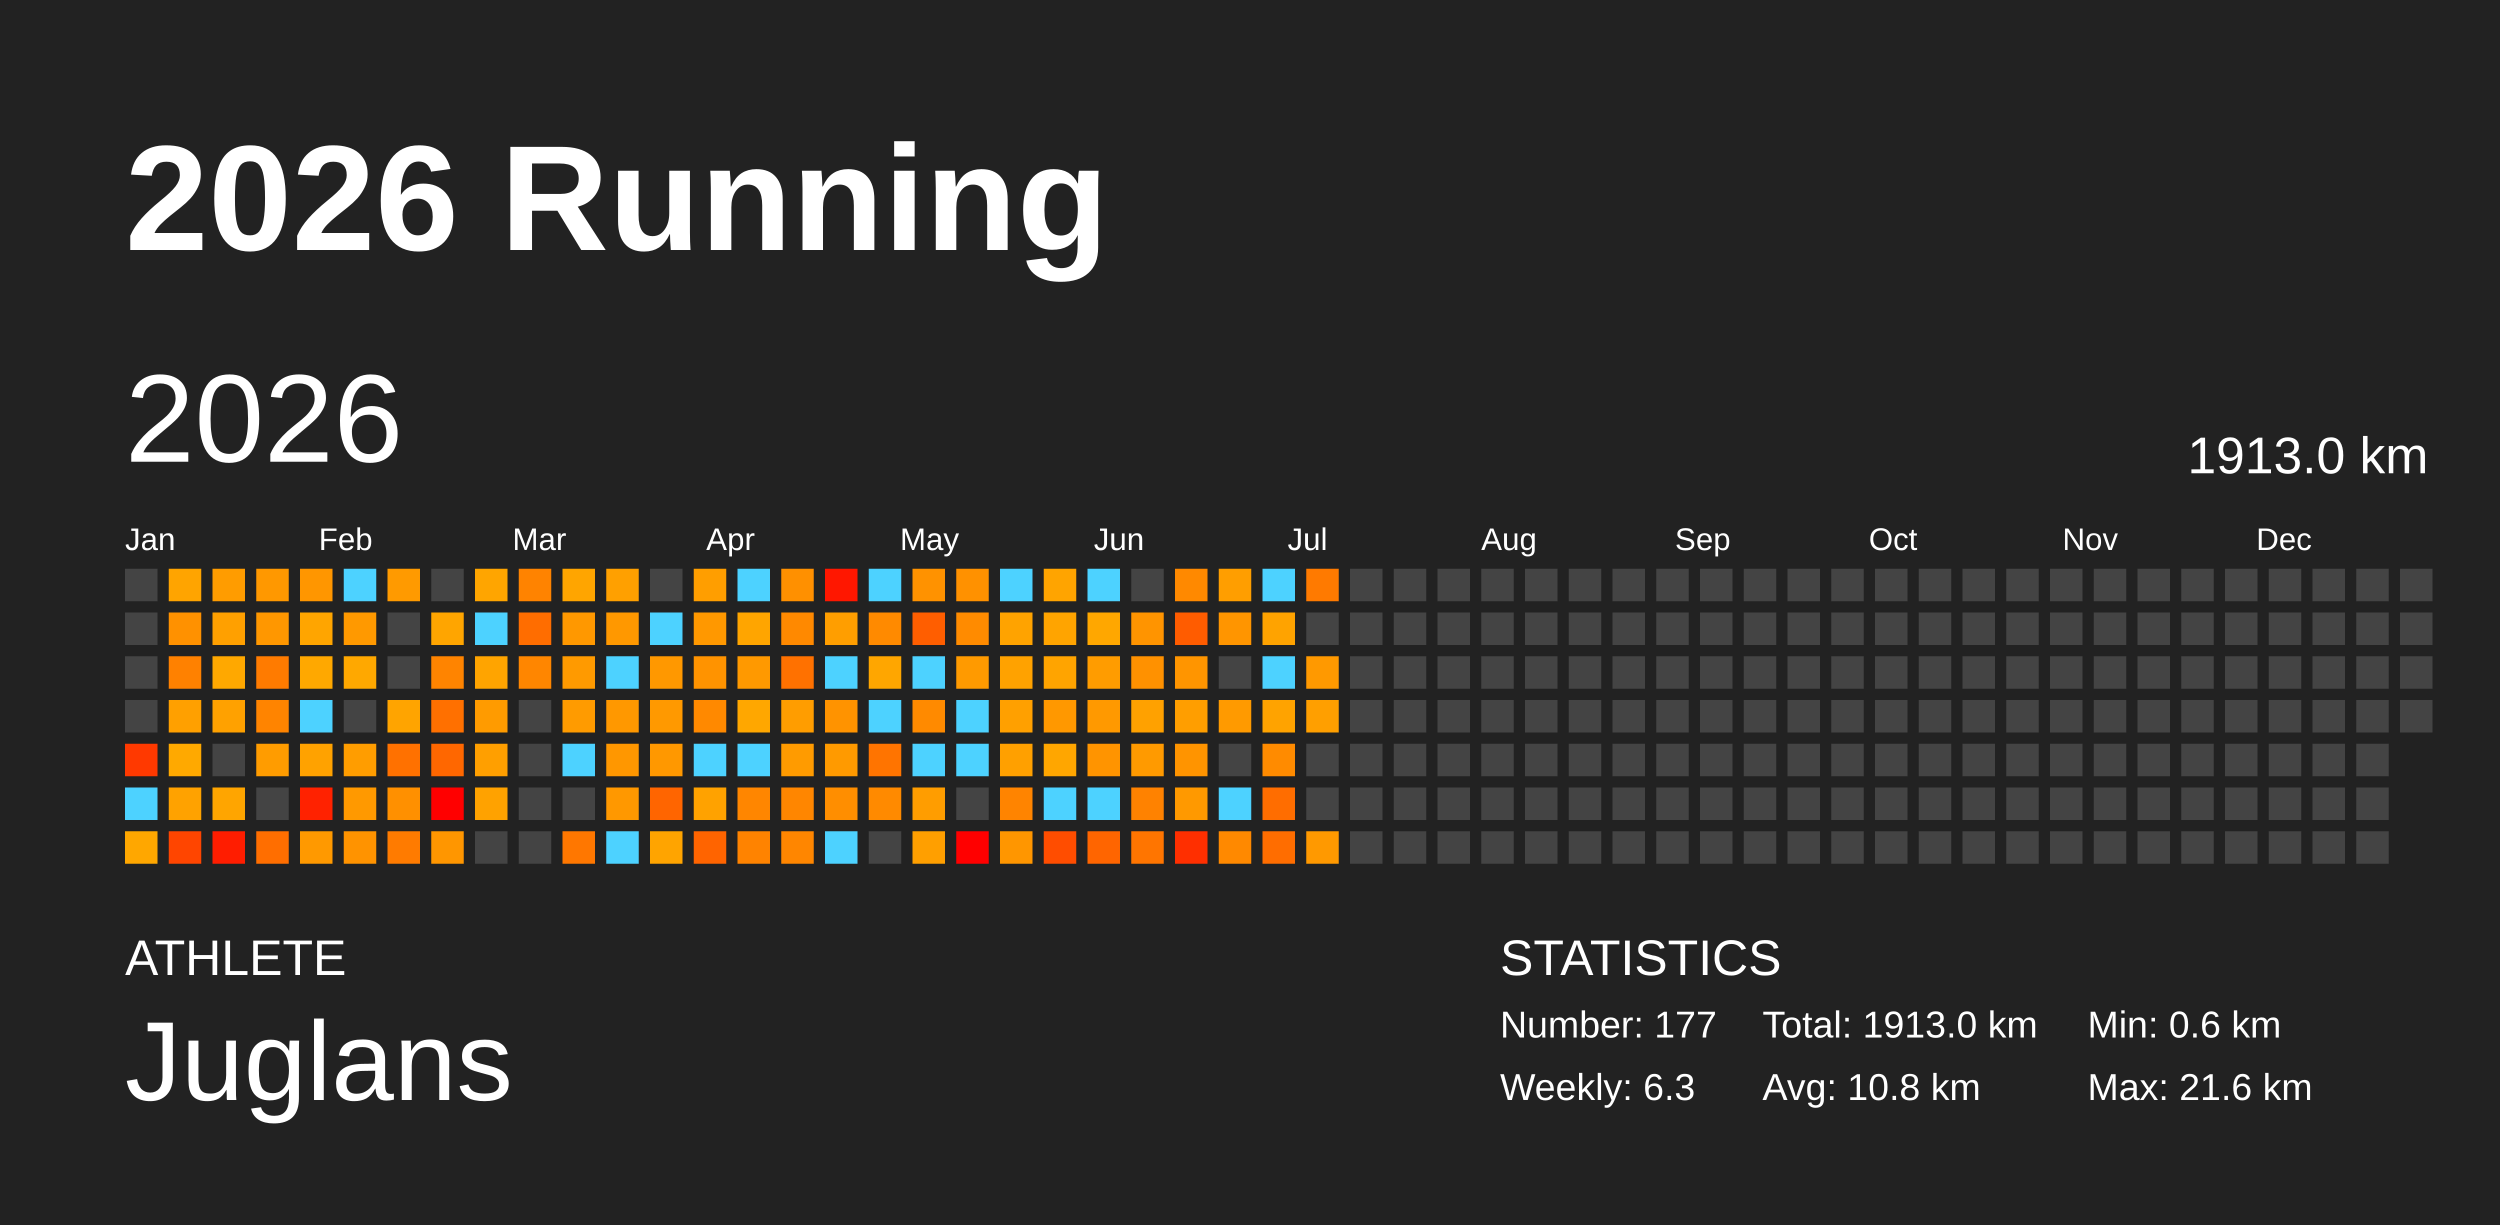
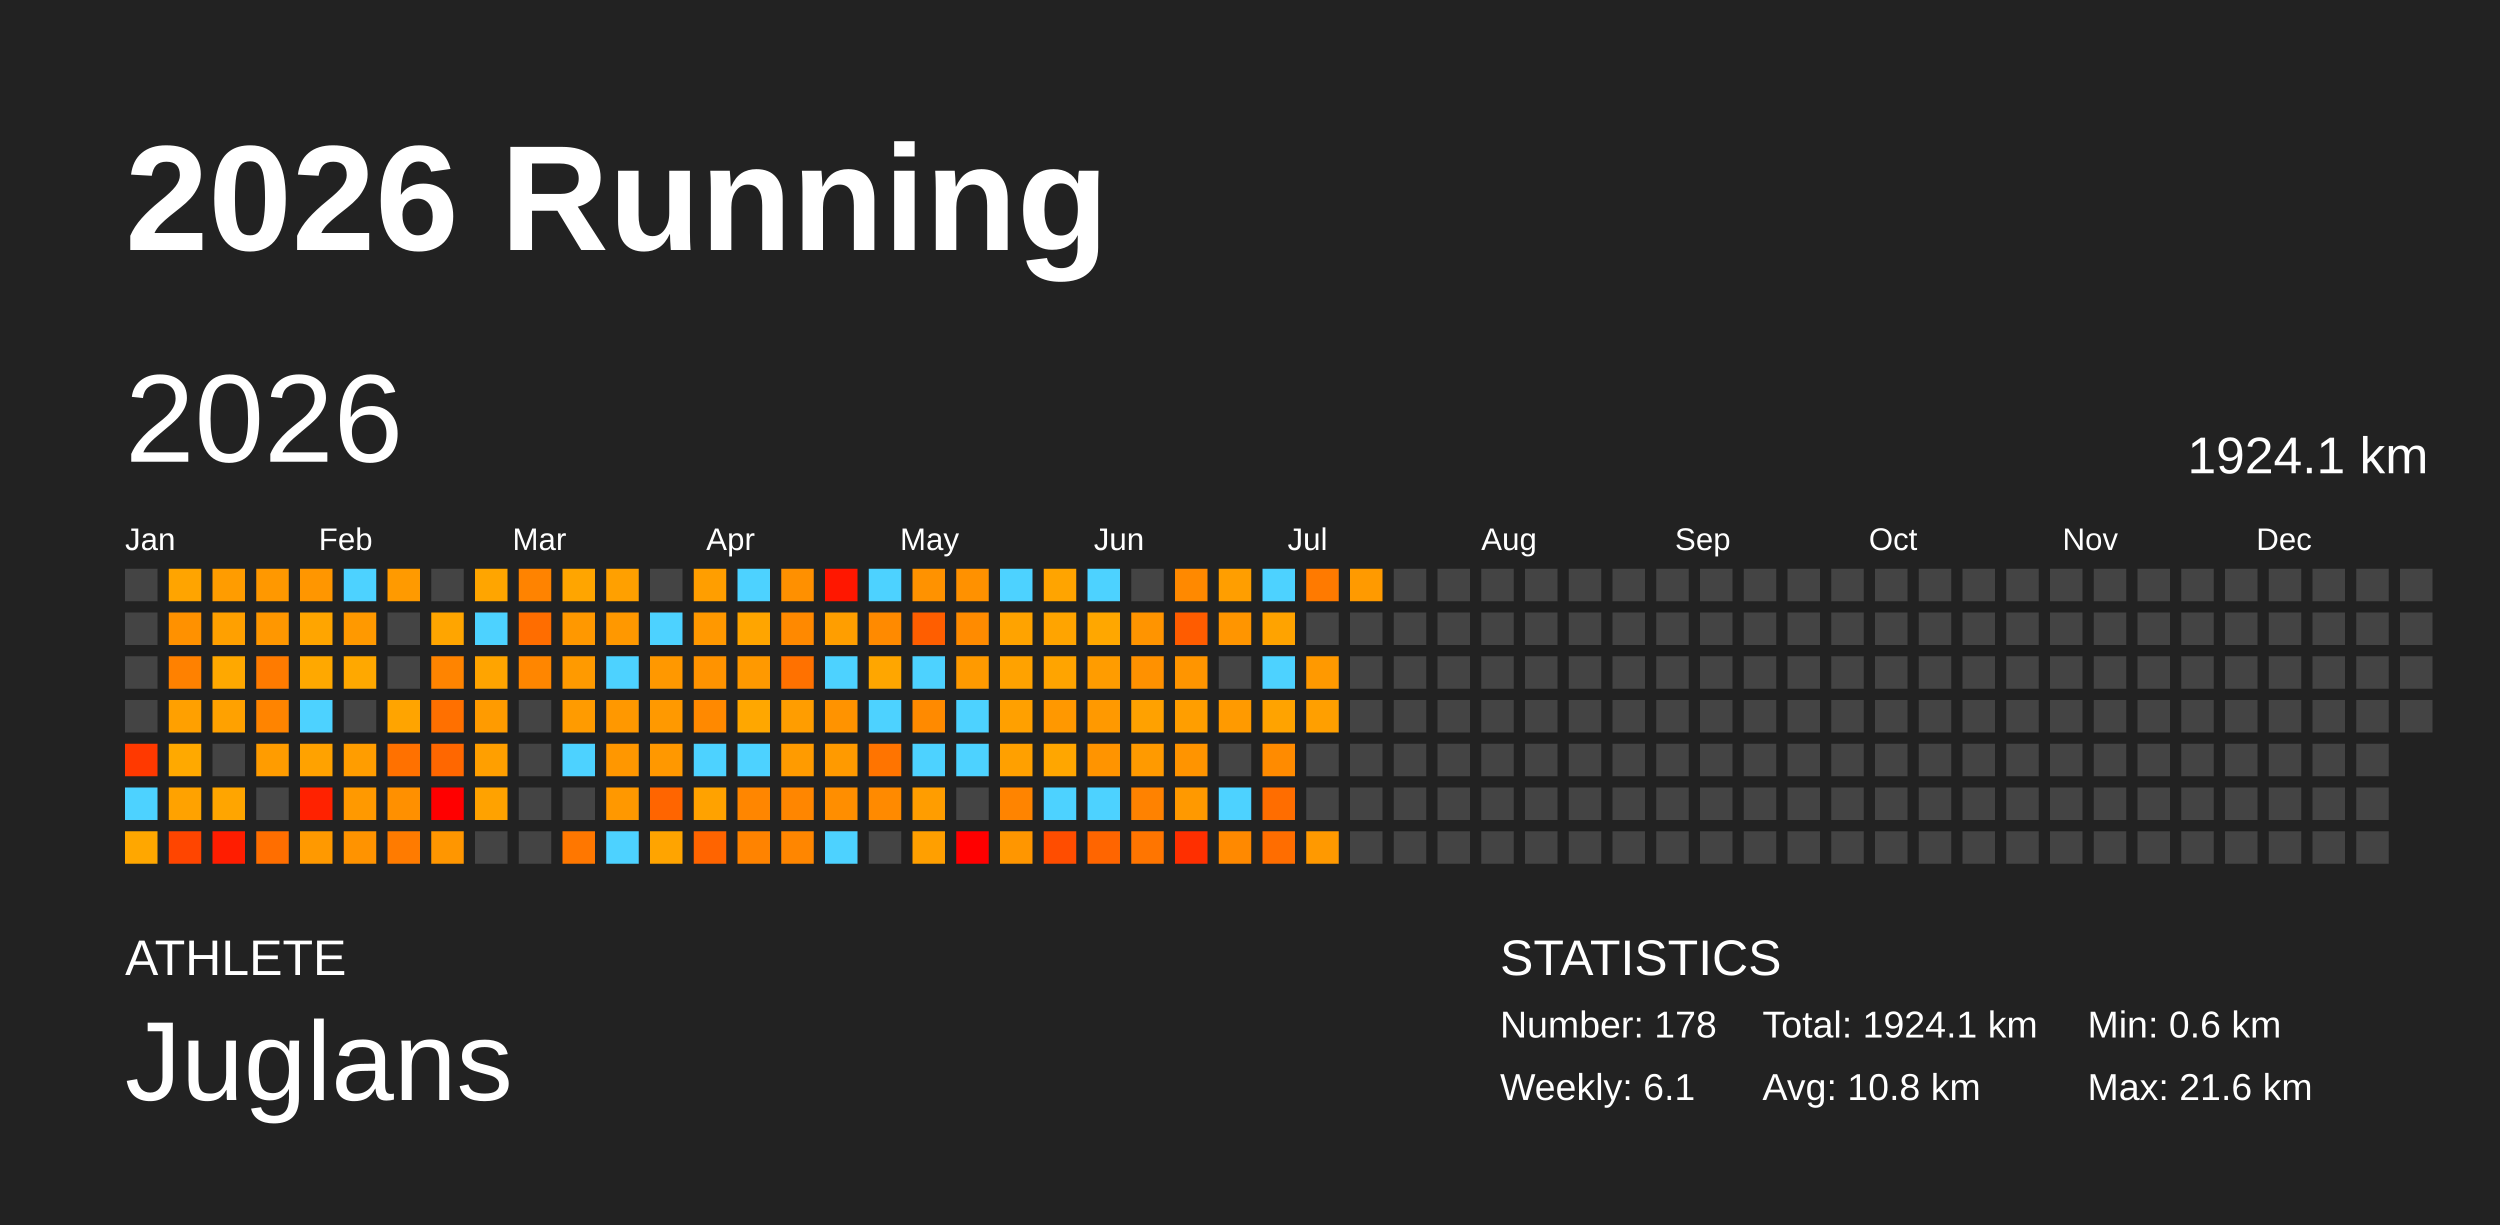
<svg xmlns="http://www.w3.org/2000/svg" baseProfile="full" height="98mm" version="1.1" viewBox="0,0,200,98" width="200mm">
  <defs />
  <rect fill="#222222" height="98" width="200" x="0" y="0" />
  <text fill="#FFFFFF" style="font-size:12px; font-family:Arial; font-weight:bold;" x="10" y="20">2026 Running</text>
  <text fill="#FFFFFF" style="font-size:4px; font-family:Arial" x="10" y="78">ATHLETE</text>
  <text fill="#FFFFFF" style="font-size:9px; font-family:Arial" x="10" y="88">Juglans</text>
  <text fill="#FFFFFF" style="font-size:4px; font-family:Arial" x="120" y="78">STATISTICS</text>
-   <text fill="#FFFFFF" style="font-size:3px; font-family:Arial" x="120" y="83">Number: 177</text>
-   <text fill="#FFFFFF" style="font-size:3px; font-family:Arial" x="120" y="88">Weekly: 6.3</text>
-   <text fill="#FFFFFF" style="font-size:3px; font-family:Arial" x="141" y="83">Total: 1913.0 km</text>
+   <text fill="#FFFFFF" style="font-size:3px; font-family:Arial" x="120" y="83">Number: 178</text>
+   <text fill="#FFFFFF" style="font-size:3px; font-family:Arial" x="120" y="88">Weekly: 6.1</text>
+   <text fill="#FFFFFF" style="font-size:3px; font-family:Arial" x="141" y="83">Total: 1924.1 km</text>
  <text fill="#FFFFFF" style="font-size:3px; font-family:Arial" x="141" y="88">Avg: 10.8 km</text>
  <text fill="#FFFFFF" style="font-size:3px; font-family:Arial" x="167" y="83">Min: 0.6 km</text>
  <text fill="#FFFFFF" style="font-size:3px; font-family:Arial" x="167" y="88">Max: 21.6 km</text>
  <text dominant-baseline="hanging" fill="#FFFFFF" style="font-size:10.0px; font-family:Arial;" x="10" y="30">2026</text>
-   <text dominant-baseline="hanging" fill="#FFFFFF" style="font-size:4.125px; font-family:Arial;" x="175" y="35">1913.0 km</text>
+   <text dominant-baseline="hanging" fill="#FFFFFF" style="font-size:4.125px; font-family:Arial;" x="175" y="35">1924.1 km</text>
  <text fill="#FFFFFF" style="font-size:2.5px; font-family:Arial" x="10.0" y="44">Jan</text>
  <text fill="#FFFFFF" style="font-size:2.5px; font-family:Arial" x="25.5" y="44">Feb</text>
  <text fill="#FFFFFF" style="font-size:2.5px; font-family:Arial" x="41.0" y="44">Mar</text>
  <text fill="#FFFFFF" style="font-size:2.5px; font-family:Arial" x="56.5" y="44">Apr</text>
  <text fill="#FFFFFF" style="font-size:2.5px; font-family:Arial" x="72.0" y="44">May</text>
  <text fill="#FFFFFF" style="font-size:2.5px; font-family:Arial" x="87.5" y="44">Jun</text>
  <text fill="#FFFFFF" style="font-size:2.5px; font-family:Arial" x="103.0" y="44">Jul</text>
  <text fill="#FFFFFF" style="font-size:2.5px; font-family:Arial" x="118.5" y="44">Aug</text>
  <text fill="#FFFFFF" style="font-size:2.5px; font-family:Arial" x="134.0" y="44">Sep</text>
  <text fill="#FFFFFF" style="font-size:2.5px; font-family:Arial" x="149.5" y="44">Oct</text>
  <text fill="#FFFFFF" style="font-size:2.5px; font-family:Arial" x="165.0" y="44">Nov</text>
  <text fill="#FFFFFF" style="font-size:2.5px; font-family:Arial" x="180.5" y="44">Dec</text>
  <rect fill="#444444" height="2.6" width="2.6" x="10.0" y="45.5" />
  <rect fill="#444444" height="2.6" width="2.6" x="10.0" y="49.0" />
  <rect fill="#444444" height="2.6" width="2.6" x="10.0" y="52.5" />
  <rect fill="#444444" height="2.6" width="2.6" x="10.0" y="56.0" />
  <rect fill="#ff3900" height="2.6" width="2.6" x="10.0" y="59.5" />
  <rect fill="#4dd2ff" height="2.6" width="2.6" x="10.0" y="63.0" />
  <rect fill="#ffa700" height="2.6" width="2.6" x="10.0" y="66.5" />
  <rect fill="#ffa400" height="2.6" width="2.6" x="13.5" y="45.5" />
  <rect fill="#ff9100" height="2.6" width="2.6" x="13.5" y="49.0" />
  <rect fill="#ff8100" height="2.6" width="2.6" x="13.5" y="52.5" />
  <rect fill="#ffa000" height="2.6" width="2.6" x="13.5" y="56.0" />
  <rect fill="#ffa900" height="2.6" width="2.6" x="13.5" y="59.5" />
  <rect fill="#ffa200" height="2.6" width="2.6" x="13.5" y="63.0" />
  <rect fill="#ff4500" height="2.6" width="2.6" x="13.5" y="66.5" />
  <rect fill="#ff9c00" height="2.6" width="2.6" x="17.0" y="45.5" />
  <rect fill="#ffa000" height="2.6" width="2.6" x="17.0" y="49.0" />
  <rect fill="#ffa800" height="2.6" width="2.6" x="17.0" y="52.5" />
  <rect fill="#ffa100" height="2.6" width="2.6" x="17.0" y="56.0" />
  <rect fill="#444444" height="2.6" width="2.6" x="17.0" y="59.5" />
  <rect fill="#ffa500" height="2.6" width="2.6" x="17.0" y="63.0" />
  <rect fill="#ff1d00" height="2.6" width="2.6" x="17.0" y="66.5" />
  <rect fill="#ff9800" height="2.6" width="2.6" x="20.5" y="45.5" />
  <rect fill="#ff9700" height="2.6" width="2.6" x="20.5" y="49.0" />
  <rect fill="#ff7b00" height="2.6" width="2.6" x="20.5" y="52.5" />
  <rect fill="#ff8400" height="2.6" width="2.6" x="20.5" y="56.0" />
  <rect fill="#ff9c00" height="2.6" width="2.6" x="20.5" y="59.5" />
  <rect fill="#444444" height="2.6" width="2.6" x="20.5" y="63.0" />
  <rect fill="#ff6e00" height="2.6" width="2.6" x="20.5" y="66.5" />
  <rect fill="#ff9600" height="2.6" width="2.6" x="24.0" y="45.5" />
  <rect fill="#ffa500" height="2.6" width="2.6" x="24.0" y="49.0" />
  <rect fill="#ffa800" height="2.6" width="2.6" x="24.0" y="52.5" />
  <rect fill="#4dd2ff" height="2.6" width="2.6" x="24.0" y="56.0" />
  <rect fill="#ffa200" height="2.6" width="2.6" x="24.0" y="59.5" />
  <rect fill="#ff2200" height="2.6" width="2.6" x="24.0" y="63.0" />
  <rect fill="#ff9900" height="2.6" width="2.6" x="24.0" y="66.5" />
  <rect fill="#4dd2ff" height="2.6" width="2.6" x="27.5" y="45.5" />
  <rect fill="#ff9900" height="2.6" width="2.6" x="27.5" y="49.0" />
  <rect fill="#ffa800" height="2.6" width="2.6" x="27.5" y="52.5" />
  <rect fill="#444444" height="2.6" width="2.6" x="27.5" y="56.0" />
  <rect fill="#ff9d00" height="2.6" width="2.6" x="27.5" y="59.5" />
  <rect fill="#ff9900" height="2.6" width="2.6" x="27.5" y="63.0" />
  <rect fill="#ff9300" height="2.6" width="2.6" x="27.5" y="66.5" />
  <rect fill="#ff9a00" height="2.6" width="2.6" x="31.0" y="45.5" />
  <rect fill="#444444" height="2.6" width="2.6" x="31.0" y="49.0" />
  <rect fill="#444444" height="2.6" width="2.6" x="31.0" y="52.5" />
  <rect fill="#ffa400" height="2.6" width="2.6" x="31.0" y="56.0" />
  <rect fill="#ff7100" height="2.6" width="2.6" x="31.0" y="59.5" />
  <rect fill="#ff9000" height="2.6" width="2.6" x="31.0" y="63.0" />
  <rect fill="#ff7b00" height="2.6" width="2.6" x="31.0" y="66.5" />
  <rect fill="#444444" height="2.6" width="2.6" x="34.5" y="45.5" />
  <rect fill="#ffa500" height="2.6" width="2.6" x="34.5" y="49.0" />
  <rect fill="#ff8400" height="2.6" width="2.6" x="34.5" y="52.5" />
  <rect fill="#ff7000" height="2.6" width="2.6" x="34.5" y="56.0" />
  <rect fill="#ff6700" height="2.6" width="2.6" x="34.5" y="59.5" />
  <rect fill="red" height="2.6" width="2.6" x="34.5" y="63.0" />
  <rect fill="#ff9600" height="2.6" width="2.6" x="34.5" y="66.5" />
  <rect fill="#ffa500" height="2.6" width="2.6" x="38.0" y="45.5" />
  <rect fill="#4dd2ff" height="2.6" width="2.6" x="38.0" y="49.0" />
  <rect fill="#ffa400" height="2.6" width="2.6" x="38.0" y="52.5" />
  <rect fill="#ff9b00" height="2.6" width="2.6" x="38.0" y="56.0" />
  <rect fill="#ff9f00" height="2.6" width="2.6" x="38.0" y="59.5" />
  <rect fill="#ffa200" height="2.6" width="2.6" x="38.0" y="63.0" />
  <rect fill="#444444" height="2.6" width="2.6" x="38.0" y="66.5" />
  <rect fill="#ff8300" height="2.6" width="2.6" x="41.5" y="45.5" />
  <rect fill="#ff6d00" height="2.6" width="2.6" x="41.5" y="49.0" />
  <rect fill="#ff8600" height="2.6" width="2.6" x="41.5" y="52.5" />
  <rect fill="#444444" height="2.6" width="2.6" x="41.5" y="56.0" />
  <rect fill="#444444" height="2.6" width="2.6" x="41.5" y="59.5" />
  <rect fill="#444444" height="2.6" width="2.6" x="41.5" y="63.0" />
  <rect fill="#444444" height="2.6" width="2.6" x="41.5" y="66.5" />
  <rect fill="#ffa500" height="2.6" width="2.6" x="45.0" y="45.5" />
  <rect fill="#ff9800" height="2.6" width="2.6" x="45.0" y="49.0" />
  <rect fill="#ff9a00" height="2.6" width="2.6" x="45.0" y="52.5" />
  <rect fill="#ff9b00" height="2.6" width="2.6" x="45.0" y="56.0" />
  <rect fill="#4dd2ff" height="2.6" width="2.6" x="45.0" y="59.5" />
  <rect fill="#444444" height="2.6" width="2.6" x="45.0" y="63.0" />
  <rect fill="#ff7700" height="2.6" width="2.6" x="45.0" y="66.5" />
  <rect fill="#ffa000" height="2.6" width="2.6" x="48.5" y="45.5" />
  <rect fill="#ff9800" height="2.6" width="2.6" x="48.5" y="49.0" />
  <rect fill="#4dd2ff" height="2.6" width="2.6" x="48.5" y="52.5" />
  <rect fill="#ff9800" height="2.6" width="2.6" x="48.5" y="56.0" />
  <rect fill="#ff9700" height="2.6" width="2.6" x="48.5" y="59.5" />
  <rect fill="#ff9800" height="2.6" width="2.6" x="48.5" y="63.0" />
  <rect fill="#4dd2ff" height="2.6" width="2.6" x="48.5" y="66.5" />
  <rect fill="#444444" height="2.6" width="2.6" x="52.0" y="45.5" />
  <rect fill="#4dd2ff" height="2.6" width="2.6" x="52.0" y="49.0" />
  <rect fill="#ff9800" height="2.6" width="2.6" x="52.0" y="52.5" />
  <rect fill="#ff9900" height="2.6" width="2.6" x="52.0" y="56.0" />
  <rect fill="#ff9800" height="2.6" width="2.6" x="52.0" y="59.5" />
  <rect fill="#ff6500" height="2.6" width="2.6" x="52.0" y="63.0" />
  <rect fill="#ffa400" height="2.6" width="2.6" x="52.0" y="66.5" />
  <rect fill="#ff9e00" height="2.6" width="2.6" x="55.5" y="45.5" />
  <rect fill="#ff9800" height="2.6" width="2.6" x="55.5" y="49.0" />
  <rect fill="#ff9300" height="2.6" width="2.6" x="55.5" y="52.5" />
  <rect fill="#ff8900" height="2.6" width="2.6" x="55.5" y="56.0" />
  <rect fill="#4dd2ff" height="2.6" width="2.6" x="55.5" y="59.5" />
  <rect fill="#ffa200" height="2.6" width="2.6" x="55.5" y="63.0" />
  <rect fill="#ff6400" height="2.6" width="2.6" x="55.5" y="66.5" />
  <rect fill="#4dd2ff" height="2.6" width="2.6" x="59.0" y="45.5" />
  <rect fill="#ffa500" height="2.6" width="2.6" x="59.0" y="49.0" />
  <rect fill="#ff9900" height="2.6" width="2.6" x="59.0" y="52.5" />
  <rect fill="#ffa700" height="2.6" width="2.6" x="59.0" y="56.0" />
  <rect fill="#4dd2ff" height="2.6" width="2.6" x="59.0" y="59.5" />
  <rect fill="#ff8600" height="2.6" width="2.6" x="59.0" y="63.0" />
  <rect fill="#ff8300" height="2.6" width="2.6" x="59.0" y="66.5" />
  <rect fill="#ff9000" height="2.6" width="2.6" x="62.5" y="45.5" />
  <rect fill="#ff8900" height="2.6" width="2.6" x="62.5" y="49.0" />
  <rect fill="#ff7100" height="2.6" width="2.6" x="62.5" y="52.5" />
  <rect fill="#ff9d00" height="2.6" width="2.6" x="62.5" y="56.0" />
  <rect fill="#ff9b00" height="2.6" width="2.6" x="62.5" y="59.5" />
  <rect fill="#ff8600" height="2.6" width="2.6" x="62.5" y="63.0" />
  <rect fill="#ff8600" height="2.6" width="2.6" x="62.5" y="66.5" />
  <rect fill="#ff1700" height="2.6" width="2.6" x="66.0" y="45.5" />
  <rect fill="#ff9e00" height="2.6" width="2.6" x="66.0" y="49.0" />
  <rect fill="#4dd2ff" height="2.6" width="2.6" x="66.0" y="52.5" />
  <rect fill="#ff9300" height="2.6" width="2.6" x="66.0" y="56.0" />
  <rect fill="#ff9a00" height="2.6" width="2.6" x="66.0" y="59.5" />
  <rect fill="#ff8e00" height="2.6" width="2.6" x="66.0" y="63.0" />
  <rect fill="#4dd2ff" height="2.6" width="2.6" x="66.0" y="66.5" />
  <rect fill="#4dd2ff" height="2.6" width="2.6" x="69.5" y="45.5" />
  <rect fill="#ff8a00" height="2.6" width="2.6" x="69.5" y="49.0" />
  <rect fill="#ffa600" height="2.6" width="2.6" x="69.5" y="52.5" />
  <rect fill="#4dd2ff" height="2.6" width="2.6" x="69.5" y="56.0" />
  <rect fill="#ff7400" height="2.6" width="2.6" x="69.5" y="59.5" />
  <rect fill="#ff8a00" height="2.6" width="2.6" x="69.5" y="63.0" />
  <rect fill="#444444" height="2.6" width="2.6" x="69.5" y="66.5" />
  <rect fill="#ff9200" height="2.6" width="2.6" x="73.0" y="45.5" />
  <rect fill="#ff5e00" height="2.6" width="2.6" x="73.0" y="49.0" />
  <rect fill="#4dd2ff" height="2.6" width="2.6" x="73.0" y="52.5" />
  <rect fill="#ff8a00" height="2.6" width="2.6" x="73.0" y="56.0" />
  <rect fill="#4dd2ff" height="2.6" width="2.6" x="73.0" y="59.5" />
  <rect fill="#ff9d00" height="2.6" width="2.6" x="73.0" y="63.0" />
  <rect fill="#ff9f00" height="2.6" width="2.6" x="73.0" y="66.5" />
  <rect fill="#ff9100" height="2.6" width="2.6" x="76.5" y="45.5" />
  <rect fill="#ff8b00" height="2.6" width="2.6" x="76.5" y="49.0" />
  <rect fill="#ff9a00" height="2.6" width="2.6" x="76.5" y="52.5" />
  <rect fill="#4dd2ff" height="2.6" width="2.6" x="76.5" y="56.0" />
  <rect fill="#4dd2ff" height="2.6" width="2.6" x="76.5" y="59.5" />
  <rect fill="#444444" height="2.6" width="2.6" x="76.5" y="63.0" />
  <rect fill="red" height="2.6" width="2.6" x="76.5" y="66.5" />
  <rect fill="#4dd2ff" height="2.6" width="2.6" x="80.0" y="45.5" />
  <rect fill="#ffa300" height="2.6" width="2.6" x="80.0" y="49.0" />
  <rect fill="#ffa200" height="2.6" width="2.6" x="80.0" y="52.5" />
  <rect fill="#ffa000" height="2.6" width="2.6" x="80.0" y="56.0" />
  <rect fill="#ffa000" height="2.6" width="2.6" x="80.0" y="59.5" />
  <rect fill="#ff8400" height="2.6" width="2.6" x="80.0" y="63.0" />
  <rect fill="#ff9600" height="2.6" width="2.6" x="80.0" y="66.5" />
  <rect fill="#ffa400" height="2.6" width="2.6" x="83.5" y="45.5" />
  <rect fill="#ffa400" height="2.6" width="2.6" x="83.5" y="49.0" />
  <rect fill="#ffa400" height="2.6" width="2.6" x="83.5" y="52.5" />
  <rect fill="#ff9800" height="2.6" width="2.6" x="83.5" y="56.0" />
  <rect fill="#ffa600" height="2.6" width="2.6" x="83.5" y="59.5" />
  <rect fill="#4dd2ff" height="2.6" width="2.6" x="83.5" y="63.0" />
  <rect fill="#ff4d00" height="2.6" width="2.6" x="83.5" y="66.5" />
  <rect fill="#4dd2ff" height="2.6" width="2.6" x="87.0" y="45.5" />
  <rect fill="#ffa700" height="2.6" width="2.6" x="87.0" y="49.0" />
  <rect fill="#ff9c00" height="2.6" width="2.6" x="87.0" y="52.5" />
  <rect fill="#ff9900" height="2.6" width="2.6" x="87.0" y="56.0" />
  <rect fill="#ff9400" height="2.6" width="2.6" x="87.0" y="59.5" />
  <rect fill="#4dd2ff" height="2.6" width="2.6" x="87.0" y="63.0" />
  <rect fill="#ff6500" height="2.6" width="2.6" x="87.0" y="66.5" />
  <rect fill="#444444" height="2.6" width="2.6" x="90.5" y="45.5" />
  <rect fill="#ff9400" height="2.6" width="2.6" x="90.5" y="49.0" />
  <rect fill="#ff9100" height="2.6" width="2.6" x="90.5" y="52.5" />
  <rect fill="#ffa100" height="2.6" width="2.6" x="90.5" y="56.0" />
  <rect fill="#ff9a00" height="2.6" width="2.6" x="90.5" y="59.5" />
  <rect fill="#ff8200" height="2.6" width="2.6" x="90.5" y="63.0" />
  <rect fill="#ff7500" height="2.6" width="2.6" x="90.5" y="66.5" />
  <rect fill="#ff8900" height="2.6" width="2.6" x="94.0" y="45.5" />
  <rect fill="#ff5c00" height="2.6" width="2.6" x="94.0" y="49.0" />
  <rect fill="#ff9500" height="2.6" width="2.6" x="94.0" y="52.5" />
  <rect fill="#ff9e00" height="2.6" width="2.6" x="94.0" y="56.0" />
  <rect fill="#ff9400" height="2.6" width="2.6" x="94.0" y="59.5" />
  <rect fill="#ff9900" height="2.6" width="2.6" x="94.0" y="63.0" />
  <rect fill="#ff2f00" height="2.6" width="2.6" x="94.0" y="66.5" />
  <rect fill="#ff9e00" height="2.6" width="2.6" x="97.5" y="45.5" />
  <rect fill="#ff9500" height="2.6" width="2.6" x="97.5" y="49.0" />
  <rect fill="#444444" height="2.6" width="2.6" x="97.5" y="52.5" />
  <rect fill="#ff9a00" height="2.6" width="2.6" x="97.5" y="56.0" />
  <rect fill="#444444" height="2.6" width="2.6" x="97.5" y="59.5" />
  <rect fill="#4dd2ff" height="2.6" width="2.6" x="97.5" y="63.0" />
  <rect fill="#ff8900" height="2.6" width="2.6" x="97.5" y="66.5" />
  <rect fill="#4dd2ff" height="2.6" width="2.6" x="101.0" y="45.5" />
  <rect fill="#ffa300" height="2.6" width="2.6" x="101.0" y="49.0" />
  <rect fill="#4dd2ff" height="2.6" width="2.6" x="101.0" y="52.5" />
  <rect fill="#ffa300" height="2.6" width="2.6" x="101.0" y="56.0" />
  <rect fill="#ff8b00" height="2.6" width="2.6" x="101.0" y="59.5" />
  <rect fill="#ff6d00" height="2.6" width="2.6" x="101.0" y="63.0" />
  <rect fill="#ff6d00" height="2.6" width="2.6" x="101.0" y="66.5" />
  <rect fill="#ff7a00" height="2.6" width="2.6" x="104.5" y="45.5" />
  <rect fill="#444444" height="2.6" width="2.6" x="104.5" y="49.0" />
  <rect fill="#ff9900" height="2.6" width="2.6" x="104.5" y="52.5" />
  <rect fill="#ff9f00" height="2.6" width="2.6" x="104.5" y="56.0" />
  <rect fill="#444444" height="2.6" width="2.6" x="104.5" y="59.5" />
  <rect fill="#444444" height="2.6" width="2.6" x="104.5" y="63.0" />
  <rect fill="#ff9900" height="2.6" width="2.6" x="104.5" y="66.5" />
-   <rect fill="#444444" height="2.6" width="2.6" x="108.0" y="45.5" />
+   <rect fill="#ff9a00" height="2.6" width="2.6" x="108.0" y="45.5" />
  <rect fill="#444444" height="2.6" width="2.6" x="108.0" y="49.0" />
  <rect fill="#444444" height="2.6" width="2.6" x="108.0" y="52.5" />
  <rect fill="#444444" height="2.6" width="2.6" x="108.0" y="56.0" />
  <rect fill="#444444" height="2.6" width="2.6" x="108.0" y="59.5" />
  <rect fill="#444444" height="2.6" width="2.6" x="108.0" y="63.0" />
  <rect fill="#444444" height="2.6" width="2.6" x="108.0" y="66.5" />
  <rect fill="#444444" height="2.6" width="2.6" x="111.5" y="45.5" />
  <rect fill="#444444" height="2.6" width="2.6" x="111.5" y="49.0" />
  <rect fill="#444444" height="2.6" width="2.6" x="111.5" y="52.5" />
  <rect fill="#444444" height="2.6" width="2.6" x="111.5" y="56.0" />
  <rect fill="#444444" height="2.6" width="2.6" x="111.5" y="59.5" />
  <rect fill="#444444" height="2.6" width="2.6" x="111.5" y="63.0" />
  <rect fill="#444444" height="2.6" width="2.6" x="111.5" y="66.5" />
  <rect fill="#444444" height="2.6" width="2.6" x="115.0" y="45.5" />
  <rect fill="#444444" height="2.6" width="2.6" x="115.0" y="49.0" />
  <rect fill="#444444" height="2.6" width="2.6" x="115.0" y="52.5" />
  <rect fill="#444444" height="2.6" width="2.6" x="115.0" y="56.0" />
  <rect fill="#444444" height="2.6" width="2.6" x="115.0" y="59.5" />
  <rect fill="#444444" height="2.6" width="2.6" x="115.0" y="63.0" />
  <rect fill="#444444" height="2.6" width="2.6" x="115.0" y="66.5" />
  <rect fill="#444444" height="2.6" width="2.6" x="118.5" y="45.5" />
  <rect fill="#444444" height="2.6" width="2.6" x="118.5" y="49.0" />
  <rect fill="#444444" height="2.6" width="2.6" x="118.5" y="52.5" />
  <rect fill="#444444" height="2.6" width="2.6" x="118.5" y="56.0" />
  <rect fill="#444444" height="2.6" width="2.6" x="118.5" y="59.5" />
  <rect fill="#444444" height="2.6" width="2.6" x="118.5" y="63.0" />
  <rect fill="#444444" height="2.6" width="2.6" x="118.5" y="66.5" />
  <rect fill="#444444" height="2.6" width="2.6" x="122.0" y="45.5" />
  <rect fill="#444444" height="2.6" width="2.6" x="122.0" y="49.0" />
  <rect fill="#444444" height="2.6" width="2.6" x="122.0" y="52.5" />
  <rect fill="#444444" height="2.6" width="2.6" x="122.0" y="56.0" />
  <rect fill="#444444" height="2.6" width="2.6" x="122.0" y="59.5" />
  <rect fill="#444444" height="2.6" width="2.6" x="122.0" y="63.0" />
  <rect fill="#444444" height="2.6" width="2.6" x="122.0" y="66.5" />
  <rect fill="#444444" height="2.6" width="2.6" x="125.5" y="45.5" />
  <rect fill="#444444" height="2.6" width="2.6" x="125.5" y="49.0" />
  <rect fill="#444444" height="2.6" width="2.6" x="125.5" y="52.5" />
  <rect fill="#444444" height="2.6" width="2.6" x="125.5" y="56.0" />
  <rect fill="#444444" height="2.6" width="2.6" x="125.5" y="59.5" />
  <rect fill="#444444" height="2.6" width="2.6" x="125.5" y="63.0" />
  <rect fill="#444444" height="2.6" width="2.6" x="125.5" y="66.5" />
  <rect fill="#444444" height="2.6" width="2.6" x="129.0" y="45.5" />
  <rect fill="#444444" height="2.6" width="2.6" x="129.0" y="49.0" />
  <rect fill="#444444" height="2.6" width="2.6" x="129.0" y="52.5" />
  <rect fill="#444444" height="2.6" width="2.6" x="129.0" y="56.0" />
  <rect fill="#444444" height="2.6" width="2.6" x="129.0" y="59.5" />
  <rect fill="#444444" height="2.6" width="2.6" x="129.0" y="63.0" />
  <rect fill="#444444" height="2.6" width="2.6" x="129.0" y="66.5" />
  <rect fill="#444444" height="2.6" width="2.6" x="132.5" y="45.5" />
  <rect fill="#444444" height="2.6" width="2.6" x="132.5" y="49.0" />
  <rect fill="#444444" height="2.6" width="2.6" x="132.5" y="52.5" />
  <rect fill="#444444" height="2.6" width="2.6" x="132.5" y="56.0" />
  <rect fill="#444444" height="2.6" width="2.6" x="132.5" y="59.5" />
  <rect fill="#444444" height="2.6" width="2.6" x="132.5" y="63.0" />
  <rect fill="#444444" height="2.6" width="2.6" x="132.5" y="66.5" />
  <rect fill="#444444" height="2.6" width="2.6" x="136.0" y="45.5" />
  <rect fill="#444444" height="2.6" width="2.6" x="136.0" y="49.0" />
  <rect fill="#444444" height="2.6" width="2.6" x="136.0" y="52.5" />
  <rect fill="#444444" height="2.6" width="2.6" x="136.0" y="56.0" />
  <rect fill="#444444" height="2.6" width="2.6" x="136.0" y="59.5" />
  <rect fill="#444444" height="2.6" width="2.6" x="136.0" y="63.0" />
  <rect fill="#444444" height="2.6" width="2.6" x="136.0" y="66.5" />
  <rect fill="#444444" height="2.6" width="2.6" x="139.5" y="45.5" />
  <rect fill="#444444" height="2.6" width="2.6" x="139.5" y="49.0" />
  <rect fill="#444444" height="2.6" width="2.6" x="139.5" y="52.5" />
  <rect fill="#444444" height="2.6" width="2.6" x="139.5" y="56.0" />
  <rect fill="#444444" height="2.6" width="2.6" x="139.5" y="59.5" />
  <rect fill="#444444" height="2.6" width="2.6" x="139.5" y="63.0" />
  <rect fill="#444444" height="2.6" width="2.6" x="139.5" y="66.5" />
  <rect fill="#444444" height="2.6" width="2.6" x="143.0" y="45.5" />
  <rect fill="#444444" height="2.6" width="2.6" x="143.0" y="49.0" />
  <rect fill="#444444" height="2.6" width="2.6" x="143.0" y="52.5" />
  <rect fill="#444444" height="2.6" width="2.6" x="143.0" y="56.0" />
  <rect fill="#444444" height="2.6" width="2.6" x="143.0" y="59.5" />
  <rect fill="#444444" height="2.6" width="2.6" x="143.0" y="63.0" />
  <rect fill="#444444" height="2.6" width="2.6" x="143.0" y="66.5" />
  <rect fill="#444444" height="2.6" width="2.6" x="146.5" y="45.5" />
  <rect fill="#444444" height="2.6" width="2.6" x="146.5" y="49.0" />
  <rect fill="#444444" height="2.6" width="2.6" x="146.5" y="52.5" />
  <rect fill="#444444" height="2.6" width="2.6" x="146.5" y="56.0" />
  <rect fill="#444444" height="2.6" width="2.6" x="146.5" y="59.5" />
  <rect fill="#444444" height="2.6" width="2.6" x="146.5" y="63.0" />
  <rect fill="#444444" height="2.6" width="2.6" x="146.5" y="66.5" />
  <rect fill="#444444" height="2.6" width="2.6" x="150.0" y="45.5" />
  <rect fill="#444444" height="2.6" width="2.6" x="150.0" y="49.0" />
  <rect fill="#444444" height="2.6" width="2.6" x="150.0" y="52.5" />
  <rect fill="#444444" height="2.6" width="2.6" x="150.0" y="56.0" />
  <rect fill="#444444" height="2.6" width="2.6" x="150.0" y="59.5" />
  <rect fill="#444444" height="2.6" width="2.6" x="150.0" y="63.0" />
  <rect fill="#444444" height="2.6" width="2.6" x="150.0" y="66.5" />
  <rect fill="#444444" height="2.6" width="2.6" x="153.5" y="45.5" />
  <rect fill="#444444" height="2.6" width="2.6" x="153.5" y="49.0" />
  <rect fill="#444444" height="2.6" width="2.6" x="153.5" y="52.5" />
  <rect fill="#444444" height="2.6" width="2.6" x="153.5" y="56.0" />
  <rect fill="#444444" height="2.6" width="2.6" x="153.5" y="59.5" />
  <rect fill="#444444" height="2.6" width="2.6" x="153.5" y="63.0" />
  <rect fill="#444444" height="2.6" width="2.6" x="153.5" y="66.5" />
  <rect fill="#444444" height="2.6" width="2.6" x="157.0" y="45.5" />
  <rect fill="#444444" height="2.6" width="2.6" x="157.0" y="49.0" />
  <rect fill="#444444" height="2.6" width="2.6" x="157.0" y="52.5" />
  <rect fill="#444444" height="2.6" width="2.6" x="157.0" y="56.0" />
  <rect fill="#444444" height="2.6" width="2.6" x="157.0" y="59.5" />
  <rect fill="#444444" height="2.6" width="2.6" x="157.0" y="63.0" />
  <rect fill="#444444" height="2.6" width="2.6" x="157.0" y="66.5" />
  <rect fill="#444444" height="2.6" width="2.6" x="160.5" y="45.5" />
  <rect fill="#444444" height="2.6" width="2.6" x="160.5" y="49.0" />
  <rect fill="#444444" height="2.6" width="2.6" x="160.5" y="52.5" />
  <rect fill="#444444" height="2.6" width="2.6" x="160.5" y="56.0" />
  <rect fill="#444444" height="2.6" width="2.6" x="160.5" y="59.5" />
  <rect fill="#444444" height="2.6" width="2.6" x="160.5" y="63.0" />
  <rect fill="#444444" height="2.6" width="2.6" x="160.5" y="66.5" />
  <rect fill="#444444" height="2.6" width="2.6" x="164.0" y="45.5" />
  <rect fill="#444444" height="2.6" width="2.6" x="164.0" y="49.0" />
  <rect fill="#444444" height="2.6" width="2.6" x="164.0" y="52.5" />
  <rect fill="#444444" height="2.6" width="2.6" x="164.0" y="56.0" />
  <rect fill="#444444" height="2.6" width="2.6" x="164.0" y="59.5" />
  <rect fill="#444444" height="2.6" width="2.6" x="164.0" y="63.0" />
  <rect fill="#444444" height="2.6" width="2.6" x="164.0" y="66.5" />
  <rect fill="#444444" height="2.6" width="2.6" x="167.5" y="45.5" />
  <rect fill="#444444" height="2.6" width="2.6" x="167.5" y="49.0" />
  <rect fill="#444444" height="2.6" width="2.6" x="167.5" y="52.5" />
  <rect fill="#444444" height="2.6" width="2.6" x="167.5" y="56.0" />
  <rect fill="#444444" height="2.6" width="2.6" x="167.5" y="59.5" />
  <rect fill="#444444" height="2.6" width="2.6" x="167.5" y="63.0" />
  <rect fill="#444444" height="2.6" width="2.6" x="167.5" y="66.5" />
  <rect fill="#444444" height="2.6" width="2.6" x="171.0" y="45.5" />
  <rect fill="#444444" height="2.6" width="2.6" x="171.0" y="49.0" />
  <rect fill="#444444" height="2.6" width="2.6" x="171.0" y="52.5" />
  <rect fill="#444444" height="2.6" width="2.6" x="171.0" y="56.0" />
  <rect fill="#444444" height="2.6" width="2.6" x="171.0" y="59.5" />
  <rect fill="#444444" height="2.6" width="2.6" x="171.0" y="63.0" />
  <rect fill="#444444" height="2.6" width="2.6" x="171.0" y="66.5" />
  <rect fill="#444444" height="2.6" width="2.6" x="174.5" y="45.5" />
  <rect fill="#444444" height="2.6" width="2.6" x="174.5" y="49.0" />
  <rect fill="#444444" height="2.6" width="2.6" x="174.5" y="52.5" />
  <rect fill="#444444" height="2.6" width="2.6" x="174.5" y="56.0" />
  <rect fill="#444444" height="2.6" width="2.6" x="174.5" y="59.5" />
  <rect fill="#444444" height="2.6" width="2.6" x="174.5" y="63.0" />
  <rect fill="#444444" height="2.6" width="2.6" x="174.5" y="66.5" />
  <rect fill="#444444" height="2.6" width="2.6" x="178.0" y="45.5" />
  <rect fill="#444444" height="2.6" width="2.6" x="178.0" y="49.0" />
  <rect fill="#444444" height="2.6" width="2.6" x="178.0" y="52.5" />
  <rect fill="#444444" height="2.6" width="2.6" x="178.0" y="56.0" />
  <rect fill="#444444" height="2.6" width="2.6" x="178.0" y="59.5" />
  <rect fill="#444444" height="2.6" width="2.6" x="178.0" y="63.0" />
  <rect fill="#444444" height="2.6" width="2.6" x="178.0" y="66.5" />
  <rect fill="#444444" height="2.6" width="2.6" x="181.5" y="45.5" />
  <rect fill="#444444" height="2.6" width="2.6" x="181.5" y="49.0" />
  <rect fill="#444444" height="2.6" width="2.6" x="181.5" y="52.5" />
  <rect fill="#444444" height="2.6" width="2.6" x="181.5" y="56.0" />
  <rect fill="#444444" height="2.6" width="2.6" x="181.5" y="59.5" />
  <rect fill="#444444" height="2.6" width="2.6" x="181.5" y="63.0" />
  <rect fill="#444444" height="2.6" width="2.6" x="181.5" y="66.5" />
  <rect fill="#444444" height="2.6" width="2.6" x="185.0" y="45.5" />
  <rect fill="#444444" height="2.6" width="2.6" x="185.0" y="49.0" />
  <rect fill="#444444" height="2.6" width="2.6" x="185.0" y="52.5" />
  <rect fill="#444444" height="2.6" width="2.6" x="185.0" y="56.0" />
  <rect fill="#444444" height="2.6" width="2.6" x="185.0" y="59.5" />
  <rect fill="#444444" height="2.6" width="2.6" x="185.0" y="63.0" />
  <rect fill="#444444" height="2.6" width="2.6" x="185.0" y="66.5" />
  <rect fill="#444444" height="2.6" width="2.6" x="188.5" y="45.5" />
  <rect fill="#444444" height="2.6" width="2.6" x="188.5" y="49.0" />
  <rect fill="#444444" height="2.6" width="2.6" x="188.5" y="52.5" />
  <rect fill="#444444" height="2.6" width="2.6" x="188.5" y="56.0" />
  <rect fill="#444444" height="2.6" width="2.6" x="188.5" y="59.5" />
  <rect fill="#444444" height="2.6" width="2.6" x="188.5" y="63.0" />
  <rect fill="#444444" height="2.6" width="2.6" x="188.5" y="66.5" />
  <rect fill="#444444" height="2.6" width="2.6" x="192.0" y="45.5" />
  <rect fill="#444444" height="2.6" width="2.6" x="192.0" y="49.0" />
  <rect fill="#444444" height="2.6" width="2.6" x="192.0" y="52.5" />
  <rect fill="#444444" height="2.6" width="2.6" x="192.0" y="56.0" />
</svg>
